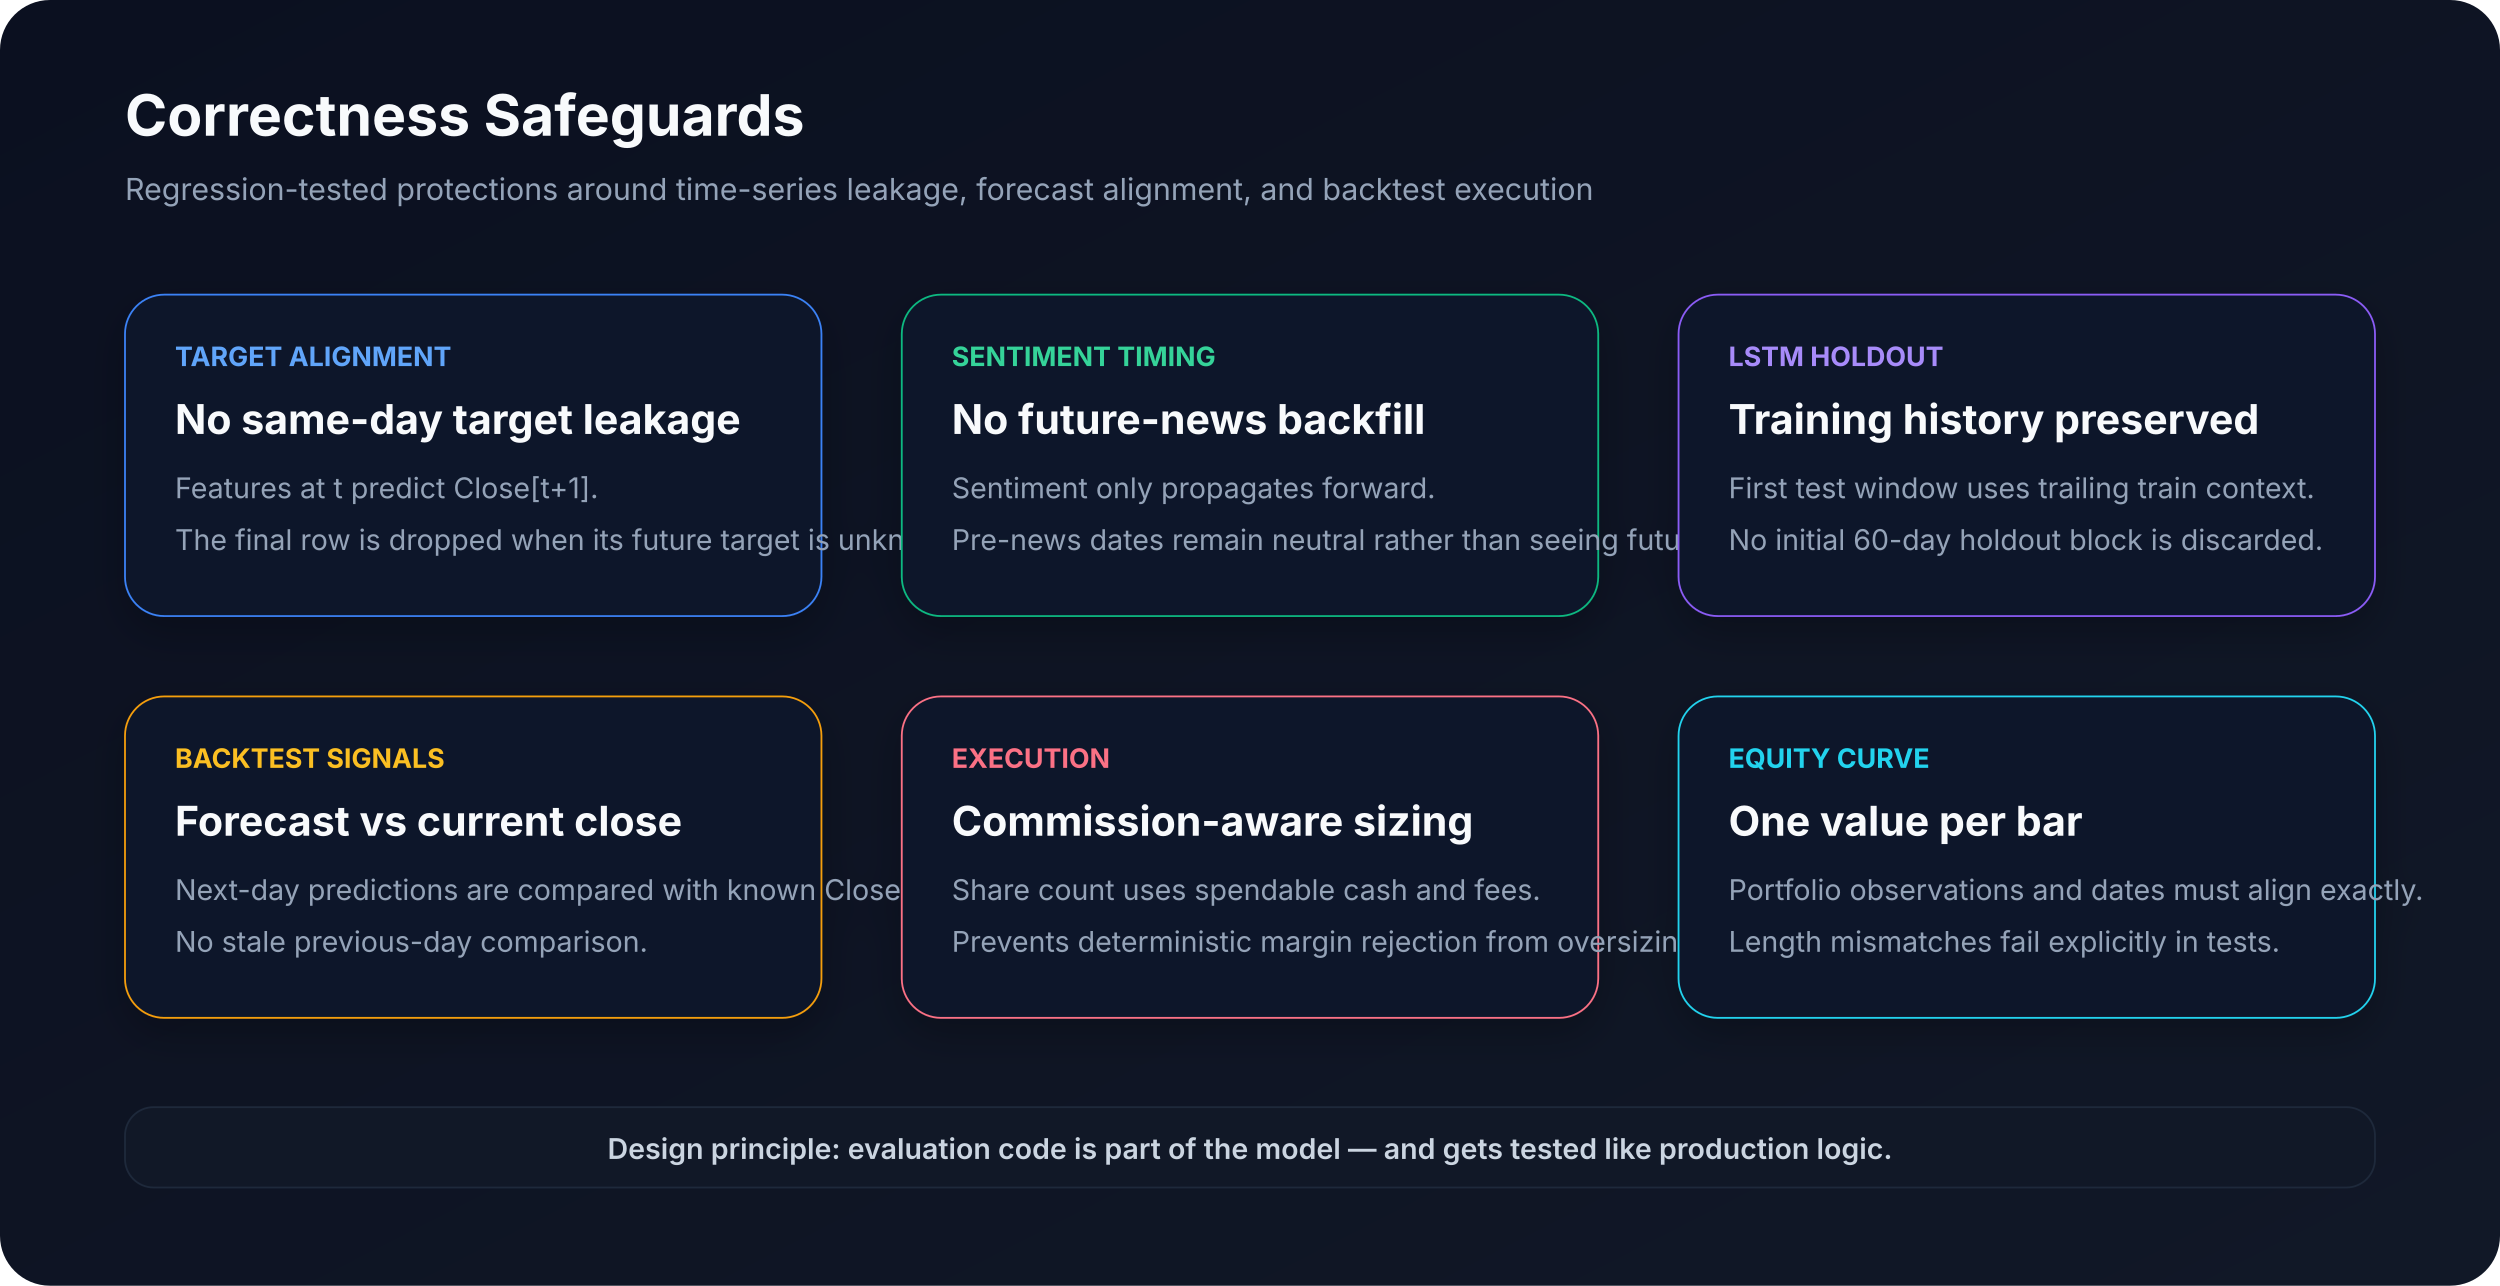
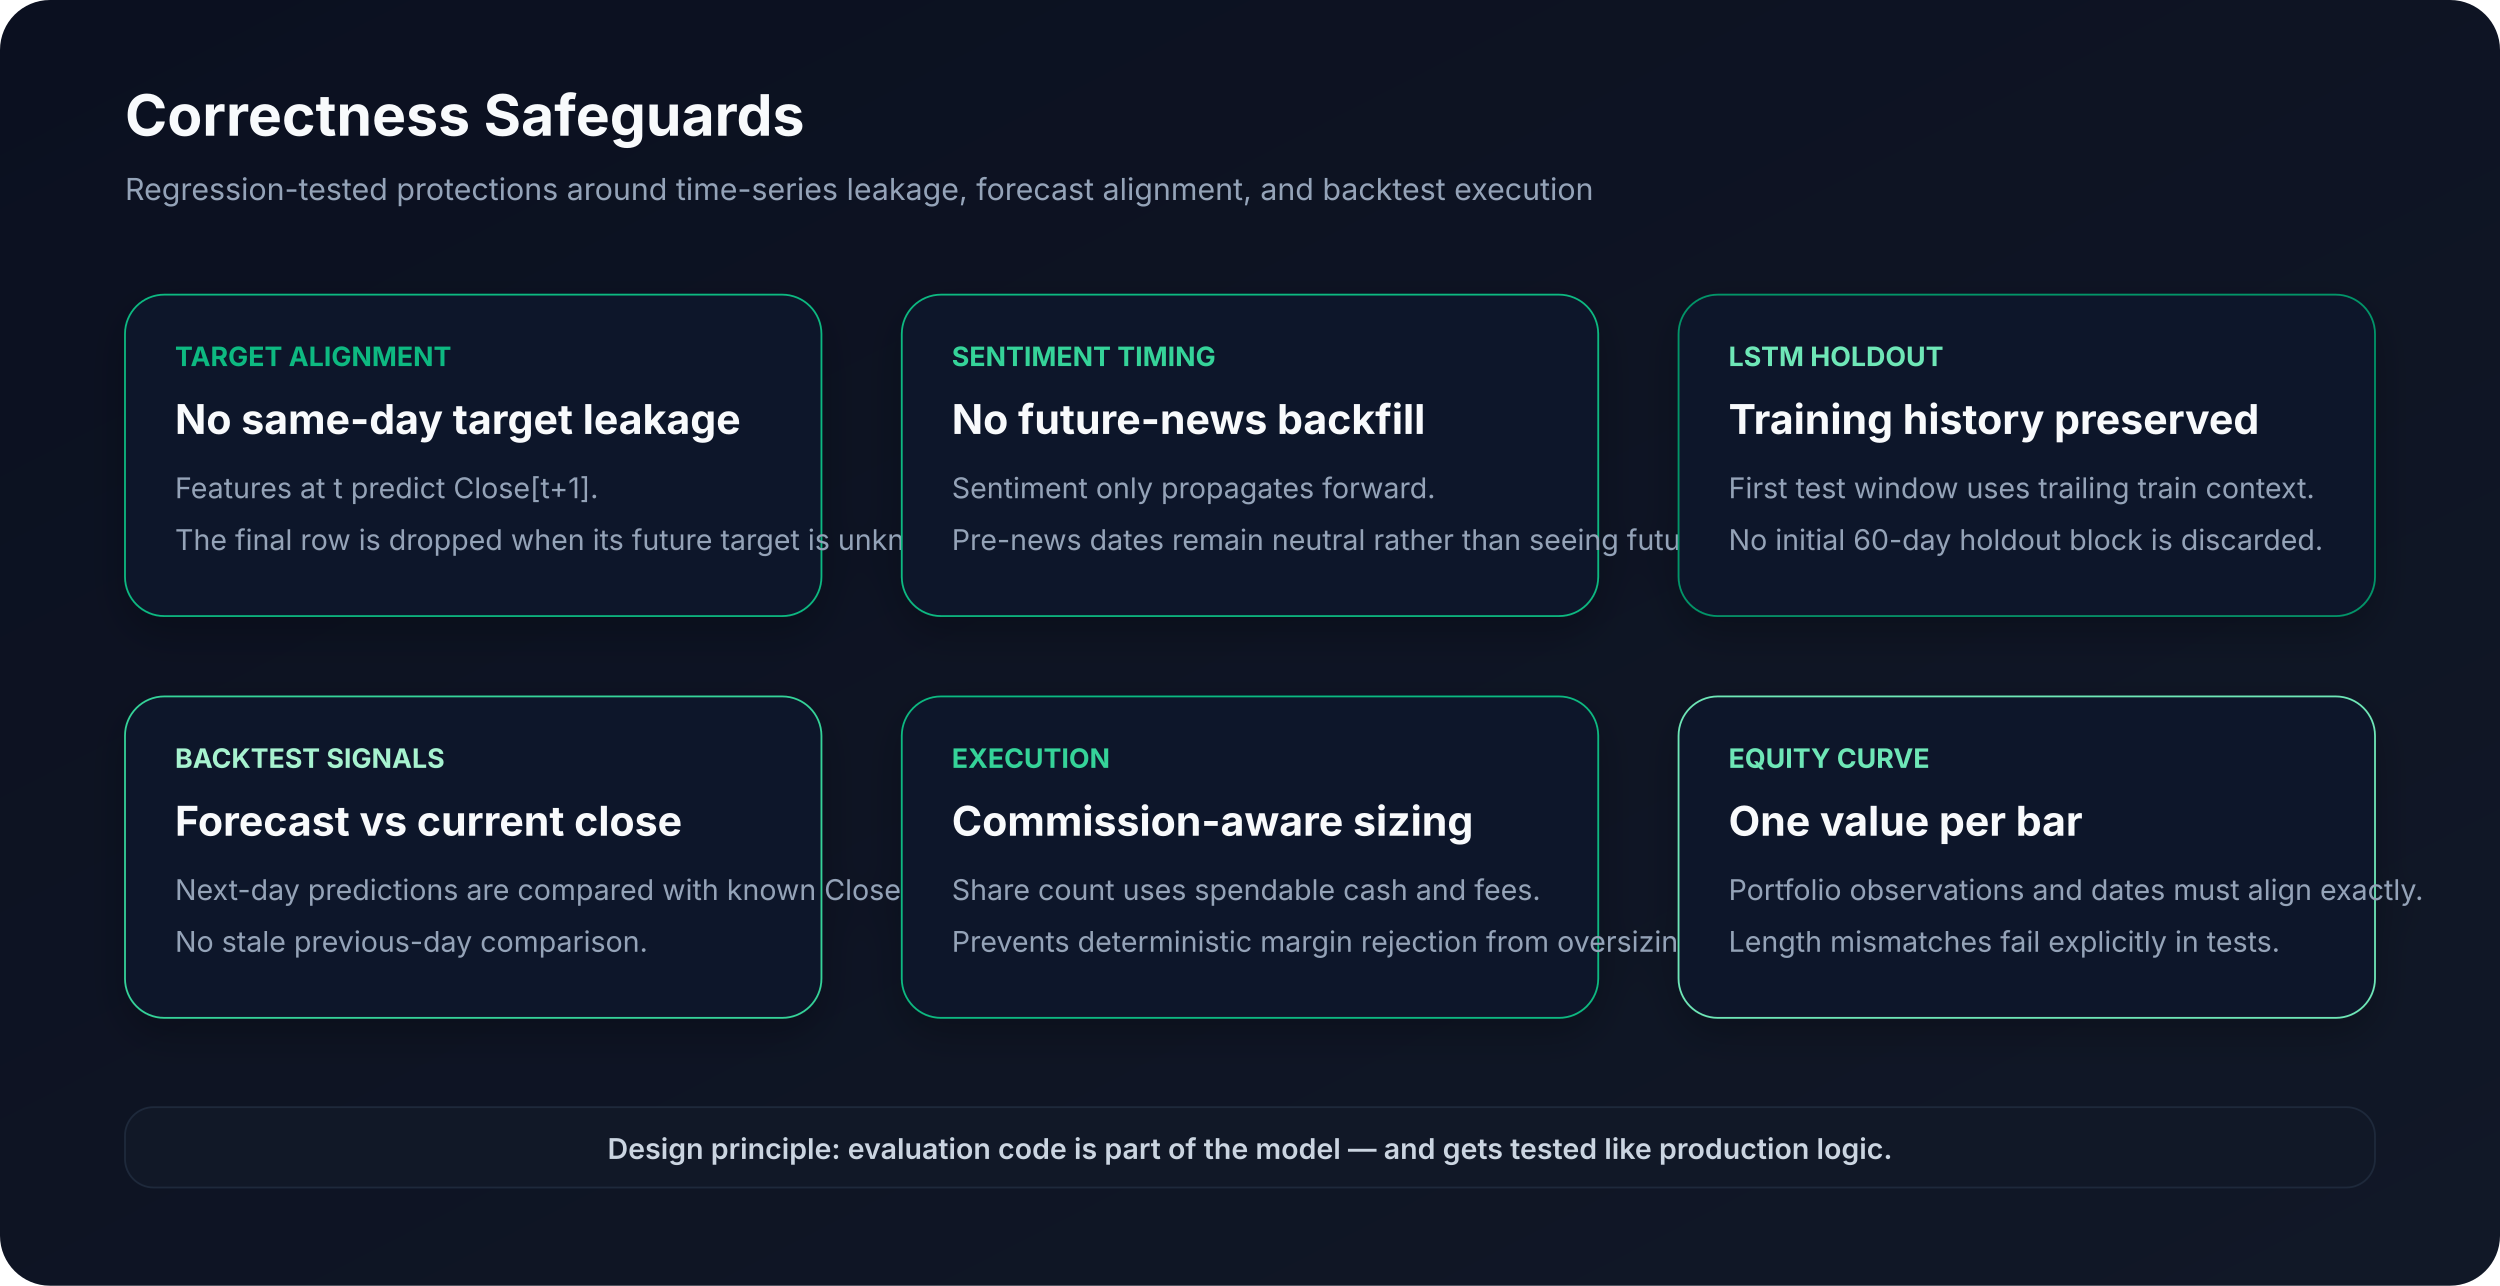
<svg xmlns="http://www.w3.org/2000/svg" width="1400" height="720" viewBox="0 0 1400 720" role="img" aria-labelledby="title desc">
  <defs>
    <linearGradient id="bg" x1="0" y1="0" x2="1" y2="1">
      <stop offset="0" stop-color="#0b1020" />
      <stop offset="1" stop-color="#111827" />
    </linearGradient>
    <filter id="shadow" x="-20%" y="-20%" width="140%" height="140%">
      <feDropShadow dx="0" dy="9" stdDeviation="11" flood-color="#000" flood-opacity="0.24" />
    </filter>
  </defs>
  <rect width="1400" height="720" rx="28" fill="url(#bg)" />
  <text x="70" y="76" font-family="Inter,Segoe UI,Arial,sans-serif" font-size="32" font-weight="700" fill="#f8fafc">Correctness Safeguards</text>
  <text x="70" y="112" font-family="Inter,Segoe UI,Arial,sans-serif" font-size="17" fill="#94a3b8">Regression-tested protections around time-series leakage, forecast alignment, and backtest execution</text>
  <g filter="url(#shadow)" font-family="Inter,Segoe UI,Arial,sans-serif">
-     <rect x="70" y="165" width="390" height="180" rx="22" fill="#0f172a" stroke="#3b82f6" />
-     <text x="98" y="205" font-size="15" font-weight="700" fill="#60a5fa">TARGET ALIGNMENT</text>
+     <rect x="70" y="165" width="390" height="180" rx="22" fill="#0f172a" stroke="#10B981" />
+     <text x="98" y="205" font-size="15" font-weight="700" fill="#10B981">TARGET ALIGNMENT</text>
    <text x="98" y="243" font-size="23" font-weight="700" fill="#f8fafc">No same-day target leakage</text>
    <text x="98" y="279" font-size="16" fill="#94a3b8">Features at t predict Close[t+1].</text>
    <text x="98" y="308" font-size="16" fill="#94a3b8">The final row is dropped when its future target is unknown.</text>
    <rect x="505" y="165" width="390" height="180" rx="22" fill="#0f172a" stroke="#10b981" />
    <text x="533" y="205" font-size="15" font-weight="700" fill="#34d399">SENTIMENT TIMING</text>
    <text x="533" y="243" font-size="23" font-weight="700" fill="#f8fafc">No future-news backfill</text>
    <text x="533" y="279" font-size="16" fill="#94a3b8">Sentiment only propagates forward.</text>
    <text x="533" y="308" font-size="16" fill="#94a3b8">Pre-news dates remain neutral rather than seeing future data.</text>
-     <rect x="940" y="165" width="390" height="180" rx="22" fill="#0f172a" stroke="#8b5cf6" />
-     <text x="968" y="205" font-size="15" font-weight="700" fill="#a78bfa">LSTM HOLDOUT</text>
+     <rect x="940" y="165" width="390" height="180" rx="22" fill="#0f172a" stroke="#059669" />
+     <text x="968" y="205" font-size="15" font-weight="700" fill="#6EE7B7">LSTM HOLDOUT</text>
    <text x="968" y="243" font-size="23" font-weight="700" fill="#f8fafc">Training history preserved</text>
    <text x="968" y="279" font-size="16" fill="#94a3b8">First test window uses trailing train context.</text>
    <text x="968" y="308" font-size="16" fill="#94a3b8">No initial 60-day holdout block is discarded.</text>
-     <rect x="70" y="390" width="390" height="180" rx="22" fill="#0f172a" stroke="#f59e0b" />
-     <text x="98" y="430" font-size="15" font-weight="700" fill="#fbbf24">BACKTEST SIGNALS</text>
+     <rect x="70" y="390" width="390" height="180" rx="22" fill="#0f172a" stroke="#34D399" />
+     <text x="98" y="430" font-size="15" font-weight="700" fill="#A7F3D0">BACKTEST SIGNALS</text>
    <text x="98" y="468" font-size="23" font-weight="700" fill="#f8fafc">Forecast vs current close</text>
    <text x="98" y="504" font-size="16" fill="#94a3b8">Next-day predictions are compared with known Close[t].</text>
    <text x="98" y="533" font-size="16" fill="#94a3b8">No stale previous-day comparison.</text>
-     <rect x="505" y="390" width="390" height="180" rx="22" fill="#0f172a" stroke="#fb7185" />
-     <text x="533" y="430" font-size="15" font-weight="700" fill="#fb7185">EXECUTION</text>
+     <rect x="505" y="390" width="390" height="180" rx="22" fill="#0f172a" stroke="#10B981" />
+     <text x="533" y="430" font-size="15" font-weight="700" fill="#34D399">EXECUTION</text>
    <text x="533" y="468" font-size="23" font-weight="700" fill="#f8fafc">Commission-aware sizing</text>
    <text x="533" y="504" font-size="16" fill="#94a3b8">Share count uses spendable cash and fees.</text>
    <text x="533" y="533" font-size="16" fill="#94a3b8">Prevents deterministic margin rejection from oversizing.</text>
-     <rect x="940" y="390" width="390" height="180" rx="22" fill="#0f172a" stroke="#22d3ee" />
-     <text x="968" y="430" font-size="15" font-weight="700" fill="#22d3ee">EQUITY CURVE</text>
+     <rect x="940" y="390" width="390" height="180" rx="22" fill="#0f172a" stroke="#6EE7B7" />
+     <text x="968" y="430" font-size="15" font-weight="700" fill="#6EE7B7">EQUITY CURVE</text>
    <text x="968" y="468" font-size="23" font-weight="700" fill="#f8fafc">One value per bar</text>
    <text x="968" y="504" font-size="16" fill="#94a3b8">Portfolio observations and dates must align exactly.</text>
    <text x="968" y="533" font-size="16" fill="#94a3b8">Length mismatches fail explicitly in tests.</text>
  </g>
  <rect x="70" y="620" width="1260" height="45" rx="16" fill="#111827" stroke="#1e293b" />
  <text x="700" y="649" text-anchor="middle" font-family="Inter,Segoe UI,Arial,sans-serif" font-size="16" font-weight="600" fill="#cbd5e1">Design principle: evaluation code is part of the model — and gets tested like production logic.</text>
</svg>
